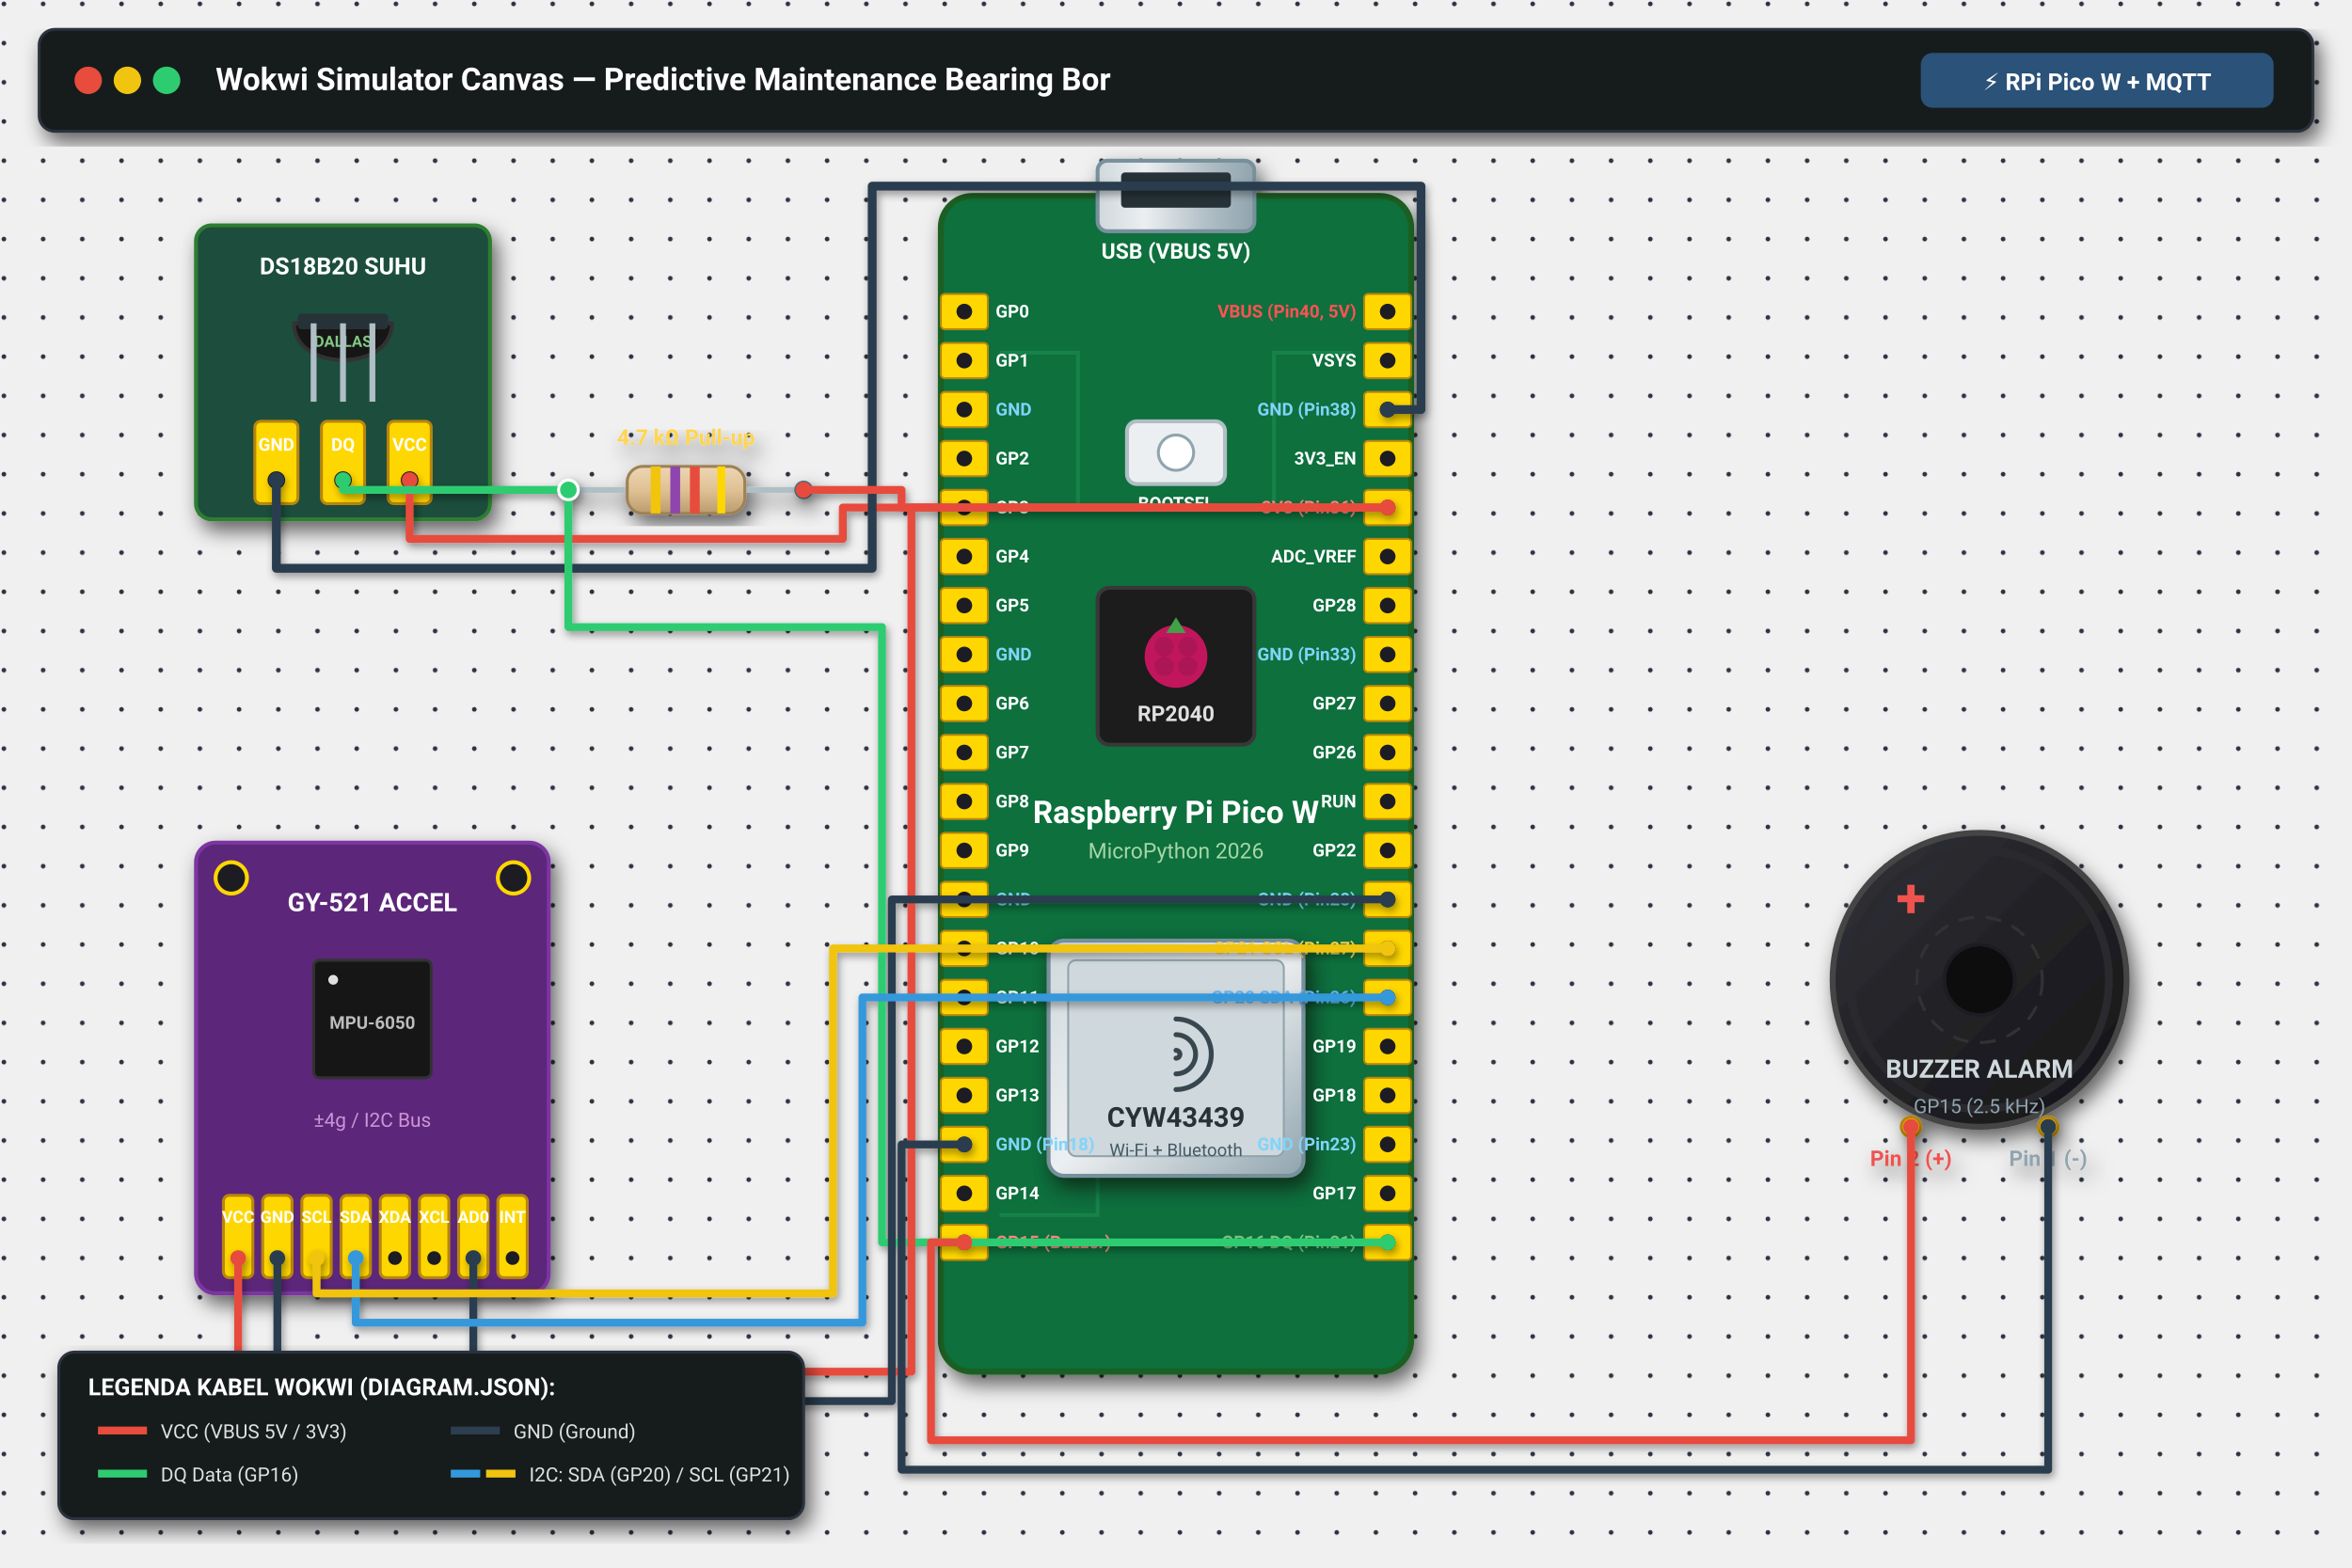
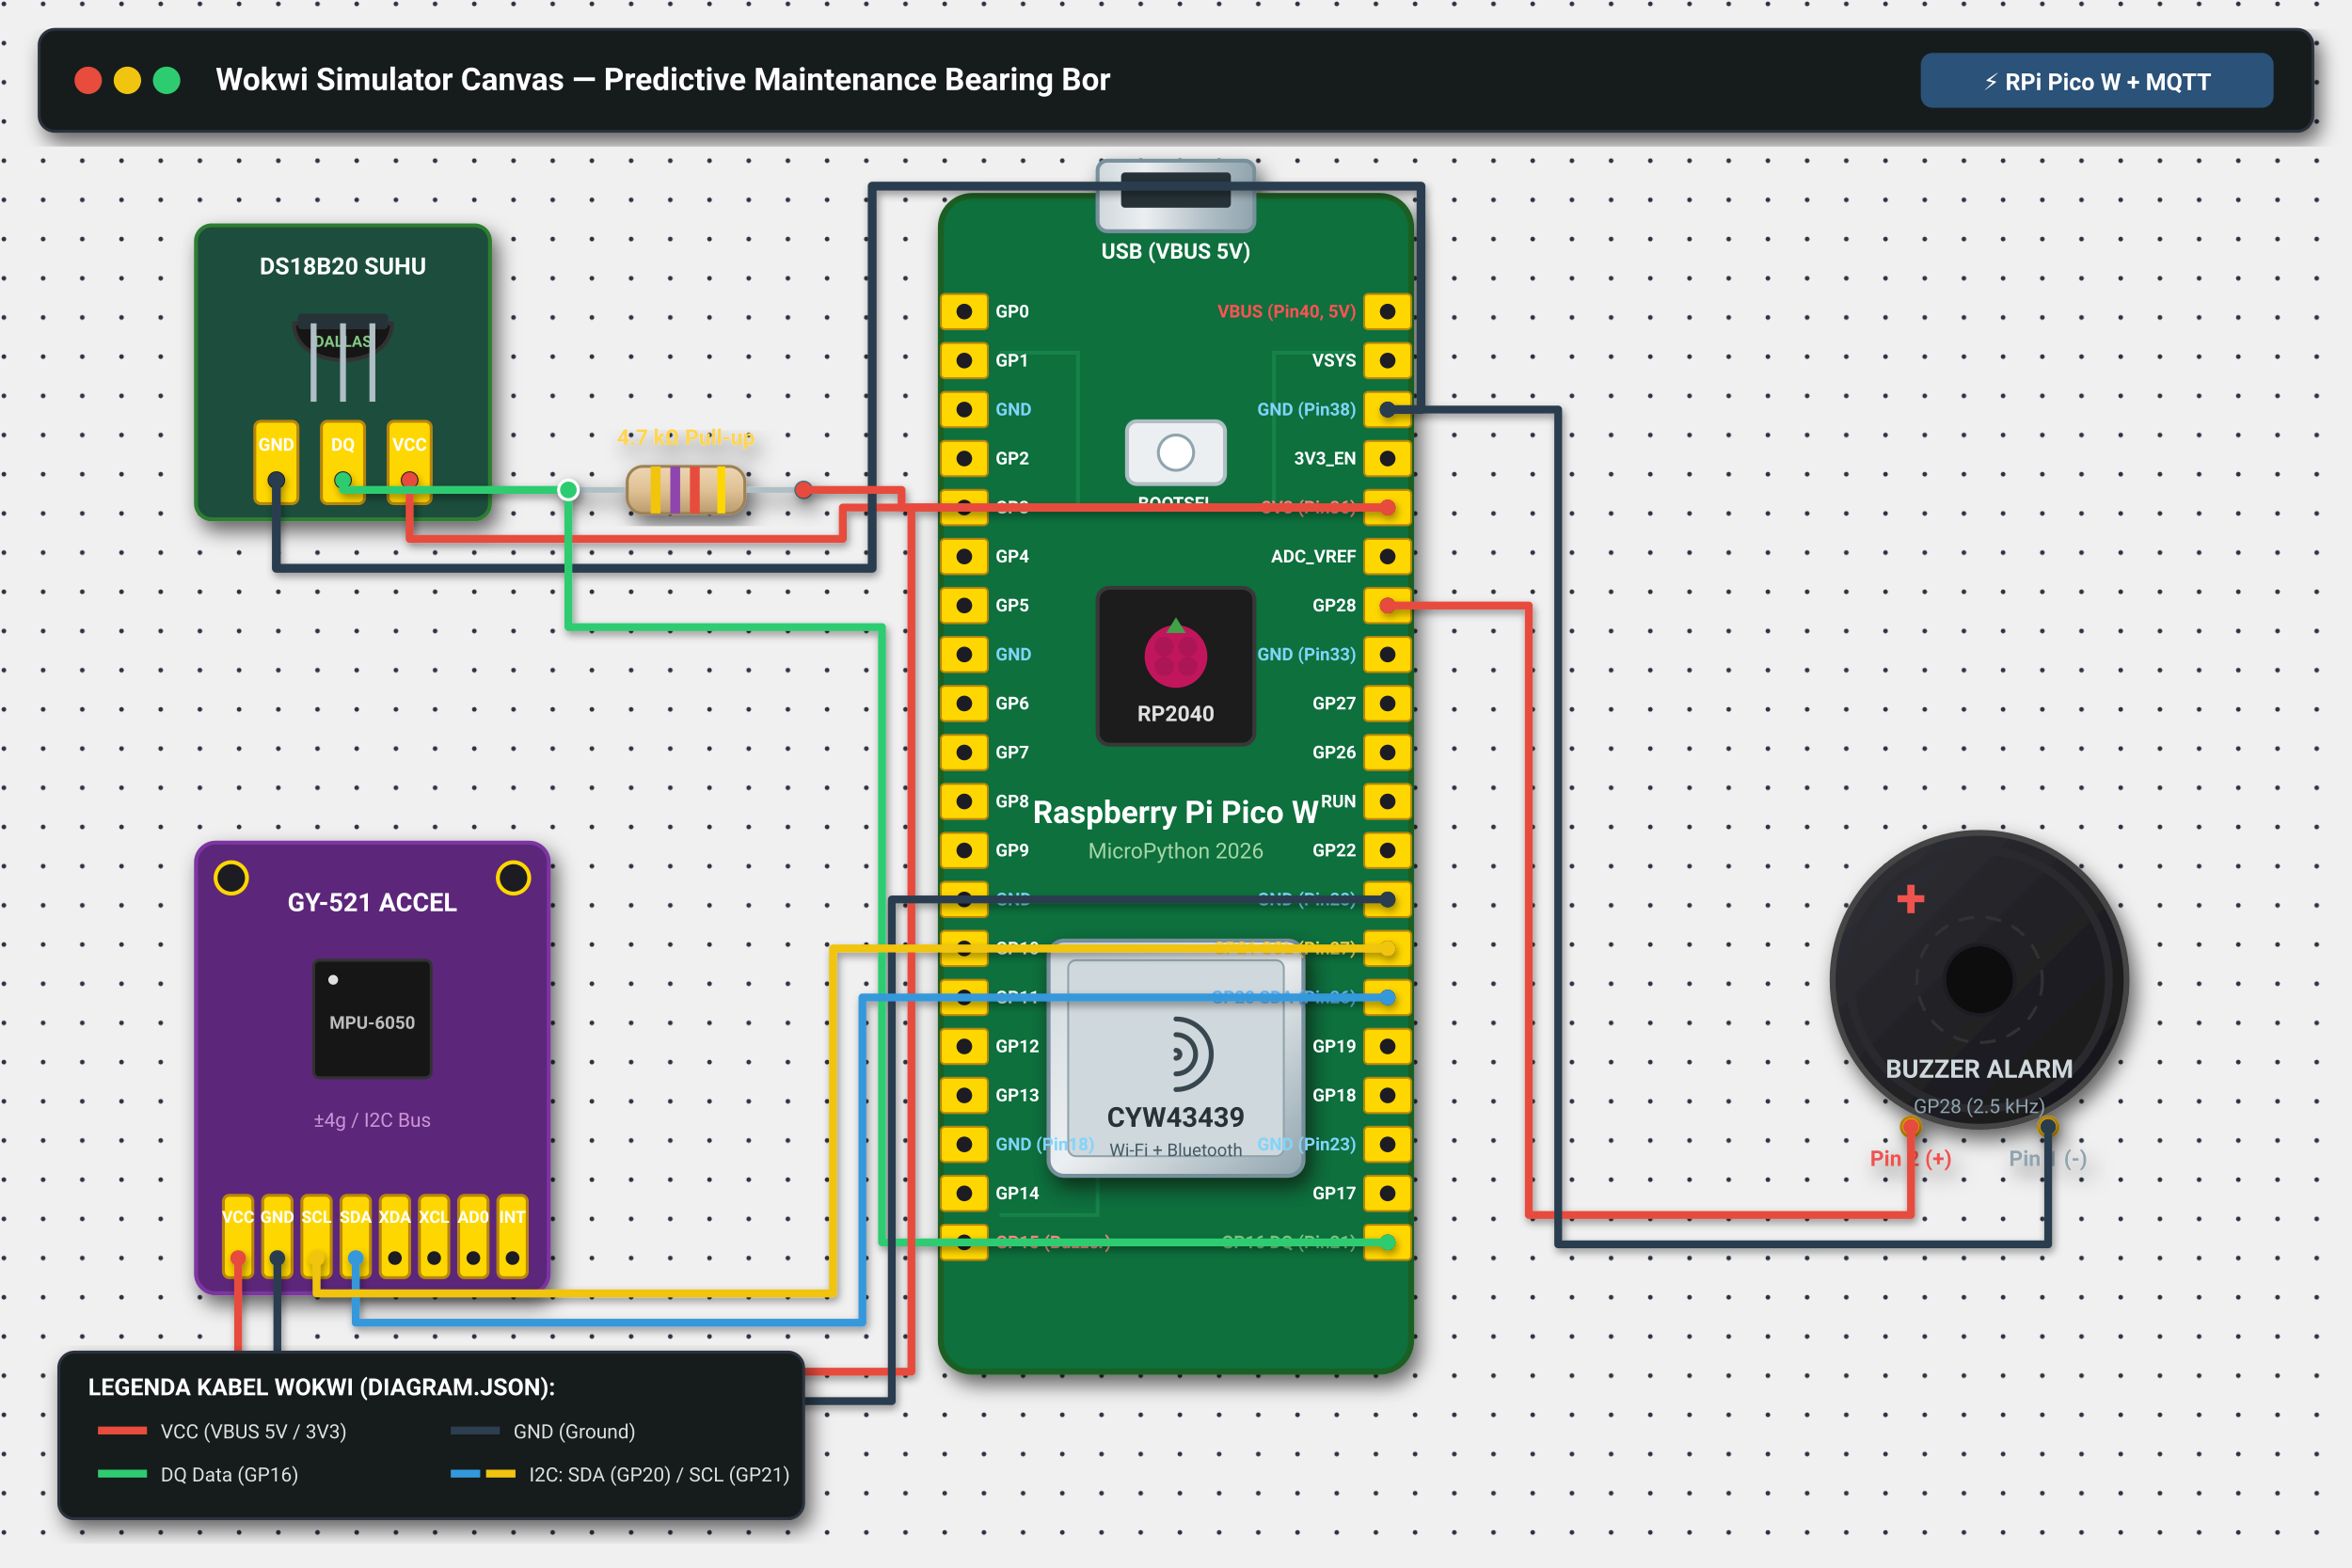
<svg xmlns="http://www.w3.org/2000/svg" viewBox="0 0 1200 800" width="100%" height="100%" style="background:#1e1e24; font-family: -apple-system, BlinkMacSystemFont, 'Segoe UI', Roboto, 'Helvetica Neue', Arial, sans-serif;">
  <defs>
    <pattern id="wokwiGrid" width="20" height="20" patternUnits="userSpaceOnUse">
      <circle cx="2" cy="2" r="1.2" fill="#2d3240" />
    </pattern>
    <filter id="wokwiShadow" x="-10%" y="-10%" width="125%" height="125%">
      <feDropShadow dx="3" dy="5" stdDeviation="5" flood-color="#000000" flood-opacity="0.6" />
    </filter>
    <filter id="wireShadow" x="-20%" y="-20%" width="140%" height="140%">
      <feDropShadow dx="1" dy="2" stdDeviation="2" flood-color="#000000" flood-opacity="0.4" />
    </filter>
    <linearGradient id="usbMetal" x1="0%" y1="0%" x2="100%" y2="0%">
      <stop offset="0%" stop-color="#cfd8dc" />
      <stop offset="30%" stop-color="#eceff1" />
      <stop offset="70%" stop-color="#b0bec5" />
      <stop offset="100%" stop-color="#90a4ae" />
    </linearGradient>
    <linearGradient id="wifiMetal" x1="0%" y1="0%" x2="100%" y2="100%">
      <stop offset="0%" stop-color="#cfd8dc" />
      <stop offset="50%" stop-color="#eceff1" />
      <stop offset="100%" stop-color="#90a4ae" />
    </linearGradient>
    <linearGradient id="resistorBody" x1="0%" y1="0%" x2="0%" y2="100%">
      <stop offset="0%" stop-color="#edd6b4" />
      <stop offset="50%" stop-color="#dfc194" />
      <stop offset="100%" stop-color="#ba9c6f" />
    </linearGradient>
    <linearGradient id="buzzerBody" x1="0%" y1="0%" x2="100%" y2="100%">
      <stop offset="0%" stop-color="#333338" />
      <stop offset="50%" stop-color="#222226" />
      <stop offset="100%" stop-color="#141416" />
    </linearGradient>
  </defs>
  <rect width="100%" height="100%" fill="url(#wokwiGrid)" />
  <rect x="20" y="15" width="1160" height="52" rx="8" fill="#181a1f" stroke="#2c303c" stroke-width="1.5" filter="url(#wokwiShadow)" />
  <circle cx="45" cy="41" r="7" fill="#e74c3c" />
  <circle cx="65" cy="41" r="7" fill="#f1c40f" />
  <circle cx="85" cy="41" r="7" fill="#2ecc71" />
  <text x="110" y="46" fill="#ffffff" font-size="16" font-weight="bold">Wokwi Simulator Canvas — Predictive Maintenance Bearing Bor</text>
  <rect x="980" y="27" width="180" height="28" rx="6" fill="#2b5278" />
  <text x="1070" y="46" fill="#ffffff" font-size="12" font-weight="bold" text-anchor="middle">⚡ RPi Pico W + MQTT</text>
  <g id="comp-mpu6050" transform="translate(100, 430)" filter="url(#wokwiShadow)">
    <rect x="0" y="0" width="180" height="230" rx="10" fill="#5c287a" stroke="#7b36a1" stroke-width="2" />
    <circle cx="18" cy="18" r="8" fill="#1e1e24" stroke="#ffd700" stroke-width="2" />
    <circle cx="162" cy="18" r="8" fill="#1e1e24" stroke="#ffd700" stroke-width="2" />
    <rect x="60" y="60" width="60" height="60" rx="3" fill="#151515" stroke="#333" stroke-width="1.5" />
    <circle cx="70" cy="70" r="2.5" fill="#e0e0e0" />
    <text x="90" y="95" fill="#bdbdbd" font-size="9" font-weight="bold" text-anchor="middle">MPU-6050</text>
    <text x="90" y="35" fill="#ffffff" font-size="13" font-weight="bold" text-anchor="middle">GY-521 ACCEL</text>
    <text x="90" y="145" fill="#ce93d8" font-size="10" text-anchor="middle">±4g / I2C Bus</text>
    <g transform="translate(14, 180)">
      <g fill="#ffd700" stroke="#b8860b" stroke-width="1.5">
        <rect x="0" y="0" width="15" height="42" rx="3" />
        <rect x="20" y="0" width="15" height="42" rx="3" />
        <rect x="40" y="0" width="15" height="42" rx="3" />
        <rect x="60" y="0" width="15" height="42" rx="3" />
        <rect x="80" y="0" width="15" height="42" rx="3" />
        <rect x="100" y="0" width="15" height="42" rx="3" />
        <rect x="120" y="0" width="15" height="42" rx="3" />
        <rect x="140" y="0" width="15" height="42" rx="3" />
      </g>
      <g fill="#1e1e24">
        <circle cx="7.5" cy="32" r="3.5" />
        <circle cx="27.5" cy="32" r="3.5" />
        <circle cx="47.5" cy="32" r="3.5" />
        <circle cx="67.5" cy="32" r="3.5" />
        <circle cx="87.5" cy="32" r="3.5" />
        <circle cx="107.5" cy="32" r="3.5" />
        <circle cx="127.5" cy="32" r="3.5" />
        <circle cx="147.5" cy="32" r="3.5" />
      </g>
      <g font-size="8.5" fill="#ffffff" font-weight="bold" text-anchor="middle">
        <text x="7.5" y="14">VCC</text>
        <text x="27.5" y="14">GND</text>
        <text x="47.5" y="14">SCL</text>
        <text x="67.5" y="14">SDA</text>
        <text x="87.5" y="14">XDA</text>
        <text x="107.5" y="14">XCL</text>
        <text x="127.5" y="14">AD0</text>
        <text x="147.5" y="14">INT</text>
      </g>
    </g>
  </g>
  <g id="comp-ds18b20" transform="translate(100, 115)" filter="url(#wokwiShadow)">
    <rect x="0" y="0" width="150" height="150" rx="8" fill="#1b4d3e" stroke="#2e7d32" stroke-width="2" />
    <text x="75" y="25" fill="#ffffff" font-size="12" font-weight="bold" text-anchor="middle">DS18B20 SUHU</text>
    <path d="M 50,50 L 100,50 C 100,75 50,75 50,50 Z" fill="#151515" stroke="#333" stroke-width="2" />
    <rect x="52" y="45" width="46" height="8" rx="2" fill="#263238" />
    <text x="75" y="62" fill="#81c784" font-size="8" font-weight="bold" text-anchor="middle">DALLAS</text>
    <line x1="60" y1="50" x2="60" y2="90" stroke="#b0bec5" stroke-width="3" />
    <line x1="75" y1="50" x2="75" y2="90" stroke="#b0bec5" stroke-width="3" />
    <line x1="90" y1="50" x2="90" y2="90" stroke="#b0bec5" stroke-width="3" />
    <g transform="translate(30, 100)">
      <rect x="0" y="0" width="22" height="42" rx="3" fill="#ffd700" stroke="#b8860b" stroke-width="1.5" />
      <rect x="34" y="0" width="22" height="42" rx="3" fill="#ffd700" stroke="#b8860b" stroke-width="1.5" />
      <rect x="68" y="0" width="22" height="42" rx="3" fill="#ffd700" stroke="#b8860b" stroke-width="1.5" />
      <circle cx="11" cy="30" r="4.5" fill="#1e1e24" />
      <circle cx="45" cy="30" r="4.5" fill="#1e1e24" />
      <circle cx="79" cy="30" r="4.5" fill="#1e1e24" />
      <text x="11" y="15" fill="#ffffff" font-size="9" font-weight="bold" text-anchor="middle">GND</text>
      <text x="45" y="15" fill="#ffffff" font-size="9" font-weight="bold" text-anchor="middle">DQ</text>
      <text x="79" y="15" fill="#ffffff" font-size="9" font-weight="bold" text-anchor="middle">VCC</text>
    </g>
  </g>
  <g id="comp-resistor" transform="translate(290, 230)" filter="url(#wokwiShadow)">
    <line x1="0" y1="20" x2="30" y2="20" stroke="#b0bec5" stroke-width="3" stroke-linecap="round" />
    <line x1="90" y1="20" x2="120" y2="20" stroke="#b0bec5" stroke-width="3" stroke-linecap="round" />
    <rect x="30" y="8" width="60" height="24" rx="8" fill="url(#resistorBody)" stroke="#9e8156" stroke-width="1.5" />
    <rect x="42" y="8" width="5" height="24" fill="#f1c40f" />
    <rect x="52" y="8" width="5" height="24" fill="#8e44ad" />
    <rect x="62" y="8" width="5" height="24" fill="#e74c3c" />
    <rect x="76" y="8" width="4" height="24" fill="#ffd700" />
    <text x="60" y="-3" fill="#ffd54f" font-size="11" font-weight="bold" text-anchor="middle">4.7 kΩ Pull-up</text>
    <circle cx="0" cy="20" r="4" fill="#cfd8dc" stroke="#546e7a" stroke-width="1.5" />
    <circle cx="120" cy="20" r="4" fill="#cfd8dc" stroke="#546e7a" stroke-width="1.5" />
  </g>
  <g id="comp-pico" transform="translate(480, 100)" filter="url(#wokwiShadow)">
    <rect x="0" y="0" width="240" height="600" rx="16" fill="#0e6f3d" stroke="#1b5e20" stroke-width="3" />
    <path d="M 30,80 L 70,80 L 70,160 M 210,80 L 170,80 L 170,160 M 30,520 L 80,520 L 80,450" fill="none" stroke="#158249" stroke-width="2" />
    <rect x="80" y="-18" width="80" height="36" rx="5" fill="url(#usbMetal)" stroke="#78909c" stroke-width="2" />
    <rect x="92" y="-12" width="56" height="18" rx="2" fill="#263238" />
    <text x="120" y="32" fill="#ffffff" font-size="11" font-weight="bold" text-anchor="middle">USB (VBUS 5V)</text>
    <rect x="55" y="380" width="130" height="120" rx="8" fill="url(#wifiMetal)" stroke="#78909c" stroke-width="2" filter="url(#wokwiShadow)" />
    <rect x="65" y="390" width="110" height="100" rx="4" fill="#cfd8dc" stroke="#90a4ae" stroke-width="1" />
    <path d="M 120,420 A 18 18 0 0 1 120,456 M 120,428 A 10 10 0 0 1 120,448 M 120,436 A 2 2 0 0 1 120,440" fill="none" stroke="#37474f" stroke-width="2.5" stroke-linecap="round" />
    <text x="120" y="475" fill="#263238" font-size="14" font-weight="bold" text-anchor="middle">CYW43439</text>
    <text x="120" y="490" fill="#455a64" font-size="9" text-anchor="middle">Wi-Fi + Bluetooth</text>
    <rect x="80" y="200" width="80" height="80" rx="6" fill="#1b1b1b" stroke="#383838" stroke-width="2" />
    <circle cx="120" cy="235" r="16" fill="#c2185b" />
    <circle cx="114" cy="230" r="5" fill="#ad1457" />
    <circle cx="126" cy="230" r="5" fill="#ad1457" />
    <circle cx="114" cy="240" r="5" fill="#ad1457" />
    <circle cx="126" cy="240" r="5" fill="#ad1457" />
    <path d="M 120,215 L 115,223 L 125,223 Z" fill="#43a047" />
    <text x="120" y="268" fill="#e0e0e0" font-size="11" font-weight="bold" text-anchor="middle">RP2040</text>
    <rect x="95" y="115" width="50" height="32" rx="5" fill="#eceff1" stroke="#b0bec5" stroke-width="2" />
    <circle cx="120" cy="131" r="9" fill="#ffffff" stroke="#90a4ae" stroke-width="1.5" />
    <text x="120" y="160" fill="#ffffff" font-size="9" font-weight="bold" text-anchor="middle">BOOTSEL</text>
    <text x="120" y="320" fill="#ffffff" font-size="16" font-weight="bold" text-anchor="middle">Raspberry Pi Pico W</text>
    <text x="120" y="338" fill="#a5d6a7" font-size="11" text-anchor="middle">MicroPython 2026</text>
    <g id="pico-left-pins">
      <g fill="#ffd700" stroke="#b8860b" stroke-width="1">
        <rect x="0" y="50" width="24" height="18" rx="2" />
        <rect x="0" y="75" width="24" height="18" rx="2" />
        <rect x="0" y="100" width="24" height="18" rx="2" />
        <rect x="0" y="125" width="24" height="18" rx="2" />
        <rect x="0" y="150" width="24" height="18" rx="2" />
        <rect x="0" y="175" width="24" height="18" rx="2" />
        <rect x="0" y="200" width="24" height="18" rx="2" />
        <rect x="0" y="225" width="24" height="18" rx="2" />
        <rect x="0" y="250" width="24" height="18" rx="2" />
        <rect x="0" y="275" width="24" height="18" rx="2" />
        <rect x="0" y="300" width="24" height="18" rx="2" />
        <rect x="0" y="325" width="24" height="18" rx="2" />
        <rect x="0" y="350" width="24" height="18" rx="2" />
        <rect x="0" y="375" width="24" height="18" rx="2" />
        <rect x="0" y="400" width="24" height="18" rx="2" />
        <rect x="0" y="425" width="24" height="18" rx="2" />
        <rect x="0" y="450" width="24" height="18" rx="2" />
        <rect x="0" y="475" width="24" height="18" rx="2" />
        <rect x="0" y="500" width="24" height="18" rx="2" />
        <rect x="0" y="525" width="24" height="18" rx="2" />
      </g>
      <g fill="#1e1e24">
        <circle cx="12" cy="59" r="4" />
        <circle cx="12" cy="84" r="4" />
        <circle cx="12" cy="109" r="4" />
        <circle cx="12" cy="134" r="4" />
        <circle cx="12" cy="159" r="4" />
        <circle cx="12" cy="184" r="4" />
        <circle cx="12" cy="209" r="4" />
        <circle cx="12" cy="234" r="4" />
        <circle cx="12" cy="259" r="4" />
        <circle cx="12" cy="284" r="4" />
        <circle cx="12" cy="309" r="4" />
        <circle cx="12" cy="334" r="4" />
        <circle cx="12" cy="359" r="4" />
        <circle cx="12" cy="384" r="4" />
        <circle cx="12" cy="409" r="4" />
        <circle cx="12" cy="434" r="4" />
        <circle cx="12" cy="459" r="4" />
        <circle cx="12" cy="484" r="4" />
        <circle cx="12" cy="509" r="4" />
        <circle cx="12" cy="534" r="4" />
      </g>
      <g font-size="9" fill="#ffffff" font-weight="bold">
        <text x="28" y="62">GP0</text>
        <text x="28" y="87">GP1</text>
        <text x="28" y="112" fill="#81d4fa">GND</text>
        <text x="28" y="137">GP2</text>
        <text x="28" y="162">GP3</text>
        <text x="28" y="187">GP4</text>
        <text x="28" y="212">GP5</text>
        <text x="28" y="237" fill="#81d4fa">GND</text>
        <text x="28" y="262">GP6</text>
        <text x="28" y="287">GP7</text>
        <text x="28" y="312">GP8</text>
        <text x="28" y="337">GP9</text>
        <text x="28" y="362" fill="#81d4fa">GND</text>
        <text x="28" y="387">GP10</text>
        <text x="28" y="412">GP11</text>
        <text x="28" y="437">GP12</text>
        <text x="28" y="462">GP13</text>
        <text x="28" y="487" fill="#81d4fa">GND (Pin18)</text>
        <text x="28" y="512">GP14</text>
        <text x="28" y="537" fill="#ff8a80">GP15 (Buzzer)</text>
      </g>
    </g>
    <g id="pico-right-pins">
      <g fill="#ffd700" stroke="#b8860b" stroke-width="1">
        <rect x="216" y="50" width="24" height="18" rx="2" />
        <rect x="216" y="75" width="24" height="18" rx="2" />
        <rect x="216" y="100" width="24" height="18" rx="2" />
        <rect x="216" y="125" width="24" height="18" rx="2" />
        <rect x="216" y="150" width="24" height="18" rx="2" />
        <rect x="216" y="175" width="24" height="18" rx="2" />
        <rect x="216" y="200" width="24" height="18" rx="2" />
        <rect x="216" y="225" width="24" height="18" rx="2" />
        <rect x="216" y="250" width="24" height="18" rx="2" />
        <rect x="216" y="275" width="24" height="18" rx="2" />
        <rect x="216" y="300" width="24" height="18" rx="2" />
        <rect x="216" y="325" width="24" height="18" rx="2" />
        <rect x="216" y="350" width="24" height="18" rx="2" />
        <rect x="216" y="375" width="24" height="18" rx="2" />
        <rect x="216" y="400" width="24" height="18" rx="2" />
        <rect x="216" y="425" width="24" height="18" rx="2" />
        <rect x="216" y="450" width="24" height="18" rx="2" />
        <rect x="216" y="475" width="24" height="18" rx="2" />
        <rect x="216" y="500" width="24" height="18" rx="2" />
        <rect x="216" y="525" width="24" height="18" rx="2" />
      </g>
      <g fill="#1e1e24">
        <circle cx="228" cy="59" r="4" />
        <circle cx="228" cy="84" r="4" />
        <circle cx="228" cy="109" r="4" />
        <circle cx="228" cy="134" r="4" />
        <circle cx="228" cy="159" r="4" />
        <circle cx="228" cy="184" r="4" />
        <circle cx="228" cy="209" r="4" />
        <circle cx="228" cy="234" r="4" />
        <circle cx="228" cy="259" r="4" />
        <circle cx="228" cy="284" r="4" />
        <circle cx="228" cy="309" r="4" />
        <circle cx="228" cy="334" r="4" />
        <circle cx="228" cy="359" r="4" />
        <circle cx="228" cy="384" r="4" />
        <circle cx="228" cy="409" r="4" />
        <circle cx="228" cy="434" r="4" />
        <circle cx="228" cy="459" r="4" />
        <circle cx="228" cy="484" r="4" />
        <circle cx="228" cy="509" r="4" />
        <circle cx="228" cy="534" r="4" />
      </g>
      <g font-size="9" fill="#ffffff" font-weight="bold" text-anchor="end">
        <text x="212" y="62" fill="#ff5252">VBUS (Pin40, 5V)</text>
        <text x="212" y="87">VSYS</text>
        <text x="212" y="112" fill="#81d4fa">GND (Pin38)</text>
        <text x="212" y="137">3V3_EN</text>
        <text x="212" y="162" fill="#ff8a80">3V3 (Pin36)</text>
        <text x="212" y="187">ADC_VREF</text>
        <text x="212" y="212">GP28</text>
        <text x="212" y="237" fill="#81d4fa">GND (Pin33)</text>
        <text x="212" y="262">GP27</text>
        <text x="212" y="287">GP26</text>
        <text x="212" y="312">RUN</text>
        <text x="212" y="337">GP22</text>
        <text x="212" y="362" fill="#81d4fa">GND (Pin28)</text>
        <text x="212" y="387" fill="#ffd54f">GP21 SCL (Pin27)</text>
        <text x="212" y="412" fill="#64b5f6">GP20 SDA (Pin26)</text>
        <text x="212" y="437">GP19</text>
        <text x="212" y="462">GP18</text>
        <text x="212" y="487" fill="#81d4fa">GND (Pin23)</text>
        <text x="212" y="512">GP17</text>
        <text x="212" y="537" fill="#81c784">GP16 DQ (Pin21)</text>
      </g>
    </g>
  </g>
  <g id="comp-buzzer" transform="translate(930, 420)" filter="url(#wokwiShadow)">
    <circle cx="80" cy="80" r="75" fill="url(#buzzerBody)" stroke="#444" stroke-width="3" />
    <circle cx="80" cy="80" r="66" fill="none" stroke="#2a2a2e" stroke-width="4" />
    <circle cx="80" cy="80" r="18" fill="#0a0a0c" stroke="#1f1f22" stroke-width="2" />
    <circle cx="80" cy="80" r="32" fill="none" stroke="#333" stroke-width="1.5" stroke-dasharray="8,6" />
    <text x="45" y="48" fill="#ef5350" font-size="28" font-weight="bold" text-anchor="middle">+</text>
    <text x="80" y="130" fill="#cfd8dc" font-size="13" font-weight="bold" text-anchor="middle">BUZZER ALARM</text>
-     <text x="80" y="148" fill="#90a4ae" font-size="10" text-anchor="middle">GP15 (2.5 kHz)</text>
+     <text x="80" y="148" fill="#90a4ae" font-size="10" text-anchor="middle">GP28 (2.5 kHz)</text>
    <circle cx="45" cy="155" r="5" fill="#ffd700" stroke="#b8860b" stroke-width="1.5" />
    <circle cx="115" cy="155" r="5" fill="#ffd700" stroke="#b8860b" stroke-width="1.5" />
    <text x="45" y="175" fill="#ef5350" font-size="11" font-weight="bold" text-anchor="middle">Pin 2 (+)</text>
    <text x="115" y="175" fill="#90a4ae" font-size="11" font-weight="bold" text-anchor="middle">Pin 1 (-)</text>
  </g>
  <g id="wires" filter="url(#wireShadow)" stroke-linecap="round" stroke-linejoin="round">
    <path d="M 209,245 L 209,275 L 430,275 L 430,259 L 708,259" fill="none" stroke="#e74c3c" stroke-width="4" />
    <circle cx="209" cy="245" r="4" fill="#e74c3c" />
    <circle cx="708" cy="259" r="4" fill="#e74c3c" />
    <path d="M 141,245 L 141,290 L 445,290 L 445,95 L 725,95 L 725,209 L 708,209" fill="none" stroke="#2c3e50" stroke-width="4.5" />
    <circle cx="141" cy="245" r="4" fill="#2c3e50" />
    <circle cx="708" cy="209" r="4" fill="#2c3e50" />
    <path d="M 175,245 L 175,250 L 290,250" fill="none" stroke="#2ecc71" stroke-width="4" />
    <path d="M 290,250 L 290,320 L 450,320 L 450,634 L 708,634" fill="none" stroke="#2ecc71" stroke-width="4" />
    <circle cx="175" cy="245" r="4" fill="#2ecc71" />
    <circle cx="290" cy="250" r="5" fill="#2ecc71" stroke="#ffffff" stroke-width="1.5" />
    <circle cx="708" cy="634" r="4" fill="#2ecc71" />
    <path d="M 410,250 L 460,250 L 460,259 L 708,259" fill="none" stroke="#e74c3c" stroke-width="4" />
    <circle cx="410" cy="250" r="4" fill="#e74c3c" />
    <circle cx="708" cy="259" r="4" fill="#e74c3c" />
    <path d="M 121.5,642 L 121.5,700 L 465,700 L 465,259 L 708,259" fill="none" stroke="#e74c3c" stroke-width="4" />
    <circle cx="121.5" cy="642" r="4" fill="#e74c3c" />
-     <path d="M 141.5,642 L 141.5,715 L 241.5,715 L 241.5,642" fill="none" stroke="#2c3e50" stroke-width="4" />
-     <path d="M 241.5,715 L 455,715 L 455,459 L 708,459" fill="none" stroke="#2c3e50" stroke-width="4" />
+     <path d="M 141.5,642 L 141.5,715 L 455,715 L 455,459 L 708,459" fill="none" stroke="#2c3e50" stroke-width="4" />
    <circle cx="141.5" cy="642" r="4" fill="#2c3e50" />
-     <circle cx="241.5" cy="642" r="4" fill="#2c3e50" />
    <circle cx="708" cy="459" r="4" fill="#2c3e50" />
    <path d="M 181.5,642 L 181.5,675 L 440,675 L 440,509 L 708,509" fill="none" stroke="#3498db" stroke-width="4" />
    <circle cx="181.5" cy="642" r="4" fill="#3498db" />
    <circle cx="708" cy="509" r="4" fill="#3498db" />
    <path d="M 161.5,642 L 161.5,660 L 425,660 L 425,484 L 708,484" fill="none" stroke="#f1c40f" stroke-width="4" />
    <circle cx="161.5" cy="642" r="4" fill="#f1c40f" />
    <circle cx="708" cy="484" r="4" fill="#f1c40f" />
-     <path d="M 975,575 L 975,735 L 475,735 L 475,634 L 492,634" fill="none" stroke="#e74c3c" stroke-width="4" />
+     <path d="M 975,575 L 975,620 L 780,620 L 780,309 L 708,309" fill="none" stroke="#e74c3c" stroke-width="4" />
    <circle cx="975" cy="575" r="4" fill="#e74c3c" />
-     <circle cx="492" cy="634" r="4" fill="#e74c3c" />
-     <path d="M 1045,575 L 1045,750 L 460,750 L 460,584 L 492,584" fill="none" stroke="#2c3e50" stroke-width="4" />
+     <circle cx="708" cy="309" r="4" fill="#e74c3c" />
+     <path d="M 1045,575 L 1045,635 L 795,635 L 795,209 L 708,209" fill="none" stroke="#2c3e50" stroke-width="4" />
    <circle cx="1045" cy="575" r="4" fill="#2c3e50" />
-     <circle cx="492" cy="584" r="4" fill="#2c3e50" />
+     <circle cx="708" cy="209" r="4" fill="#2c3e50" />
  </g>
  <g transform="translate(30, 690)">
    <rect x="0" y="0" width="380" height="85" rx="8" fill="#181a1f" stroke="#2c303c" stroke-width="1.5" filter="url(#wokwiShadow)" />
    <text x="15" y="22" fill="#ffffff" font-size="12" font-weight="bold">LEGENDA KABEL WOKWI (DIAGRAM.JSON):</text>
    <line x1="20" y1="40" x2="45" y2="40" stroke="#e74c3c" stroke-width="4" />
    <text x="52" y="44" fill="#e0e0e0" font-size="10">VCC (VBUS 5V / 3V3)</text>
    <line x1="200" y1="40" x2="225" y2="40" stroke="#2c3e50" stroke-width="4" />
    <text x="232" y="44" fill="#e0e0e0" font-size="10">GND (Ground)</text>
    <line x1="20" y1="62" x2="45" y2="62" stroke="#2ecc71" stroke-width="4" />
    <text x="52" y="66" fill="#e0e0e0" font-size="10">DQ Data (GP16)</text>
    <line x1="200" y1="62" x2="215" y2="62" stroke="#3498db" stroke-width="4" />
    <line x1="218" y1="62" x2="233" y2="62" stroke="#f1c40f" stroke-width="4" />
    <text x="240" y="66" fill="#e0e0e0" font-size="10">I2C: SDA (GP20) / SCL (GP21)</text>
  </g>
</svg>
